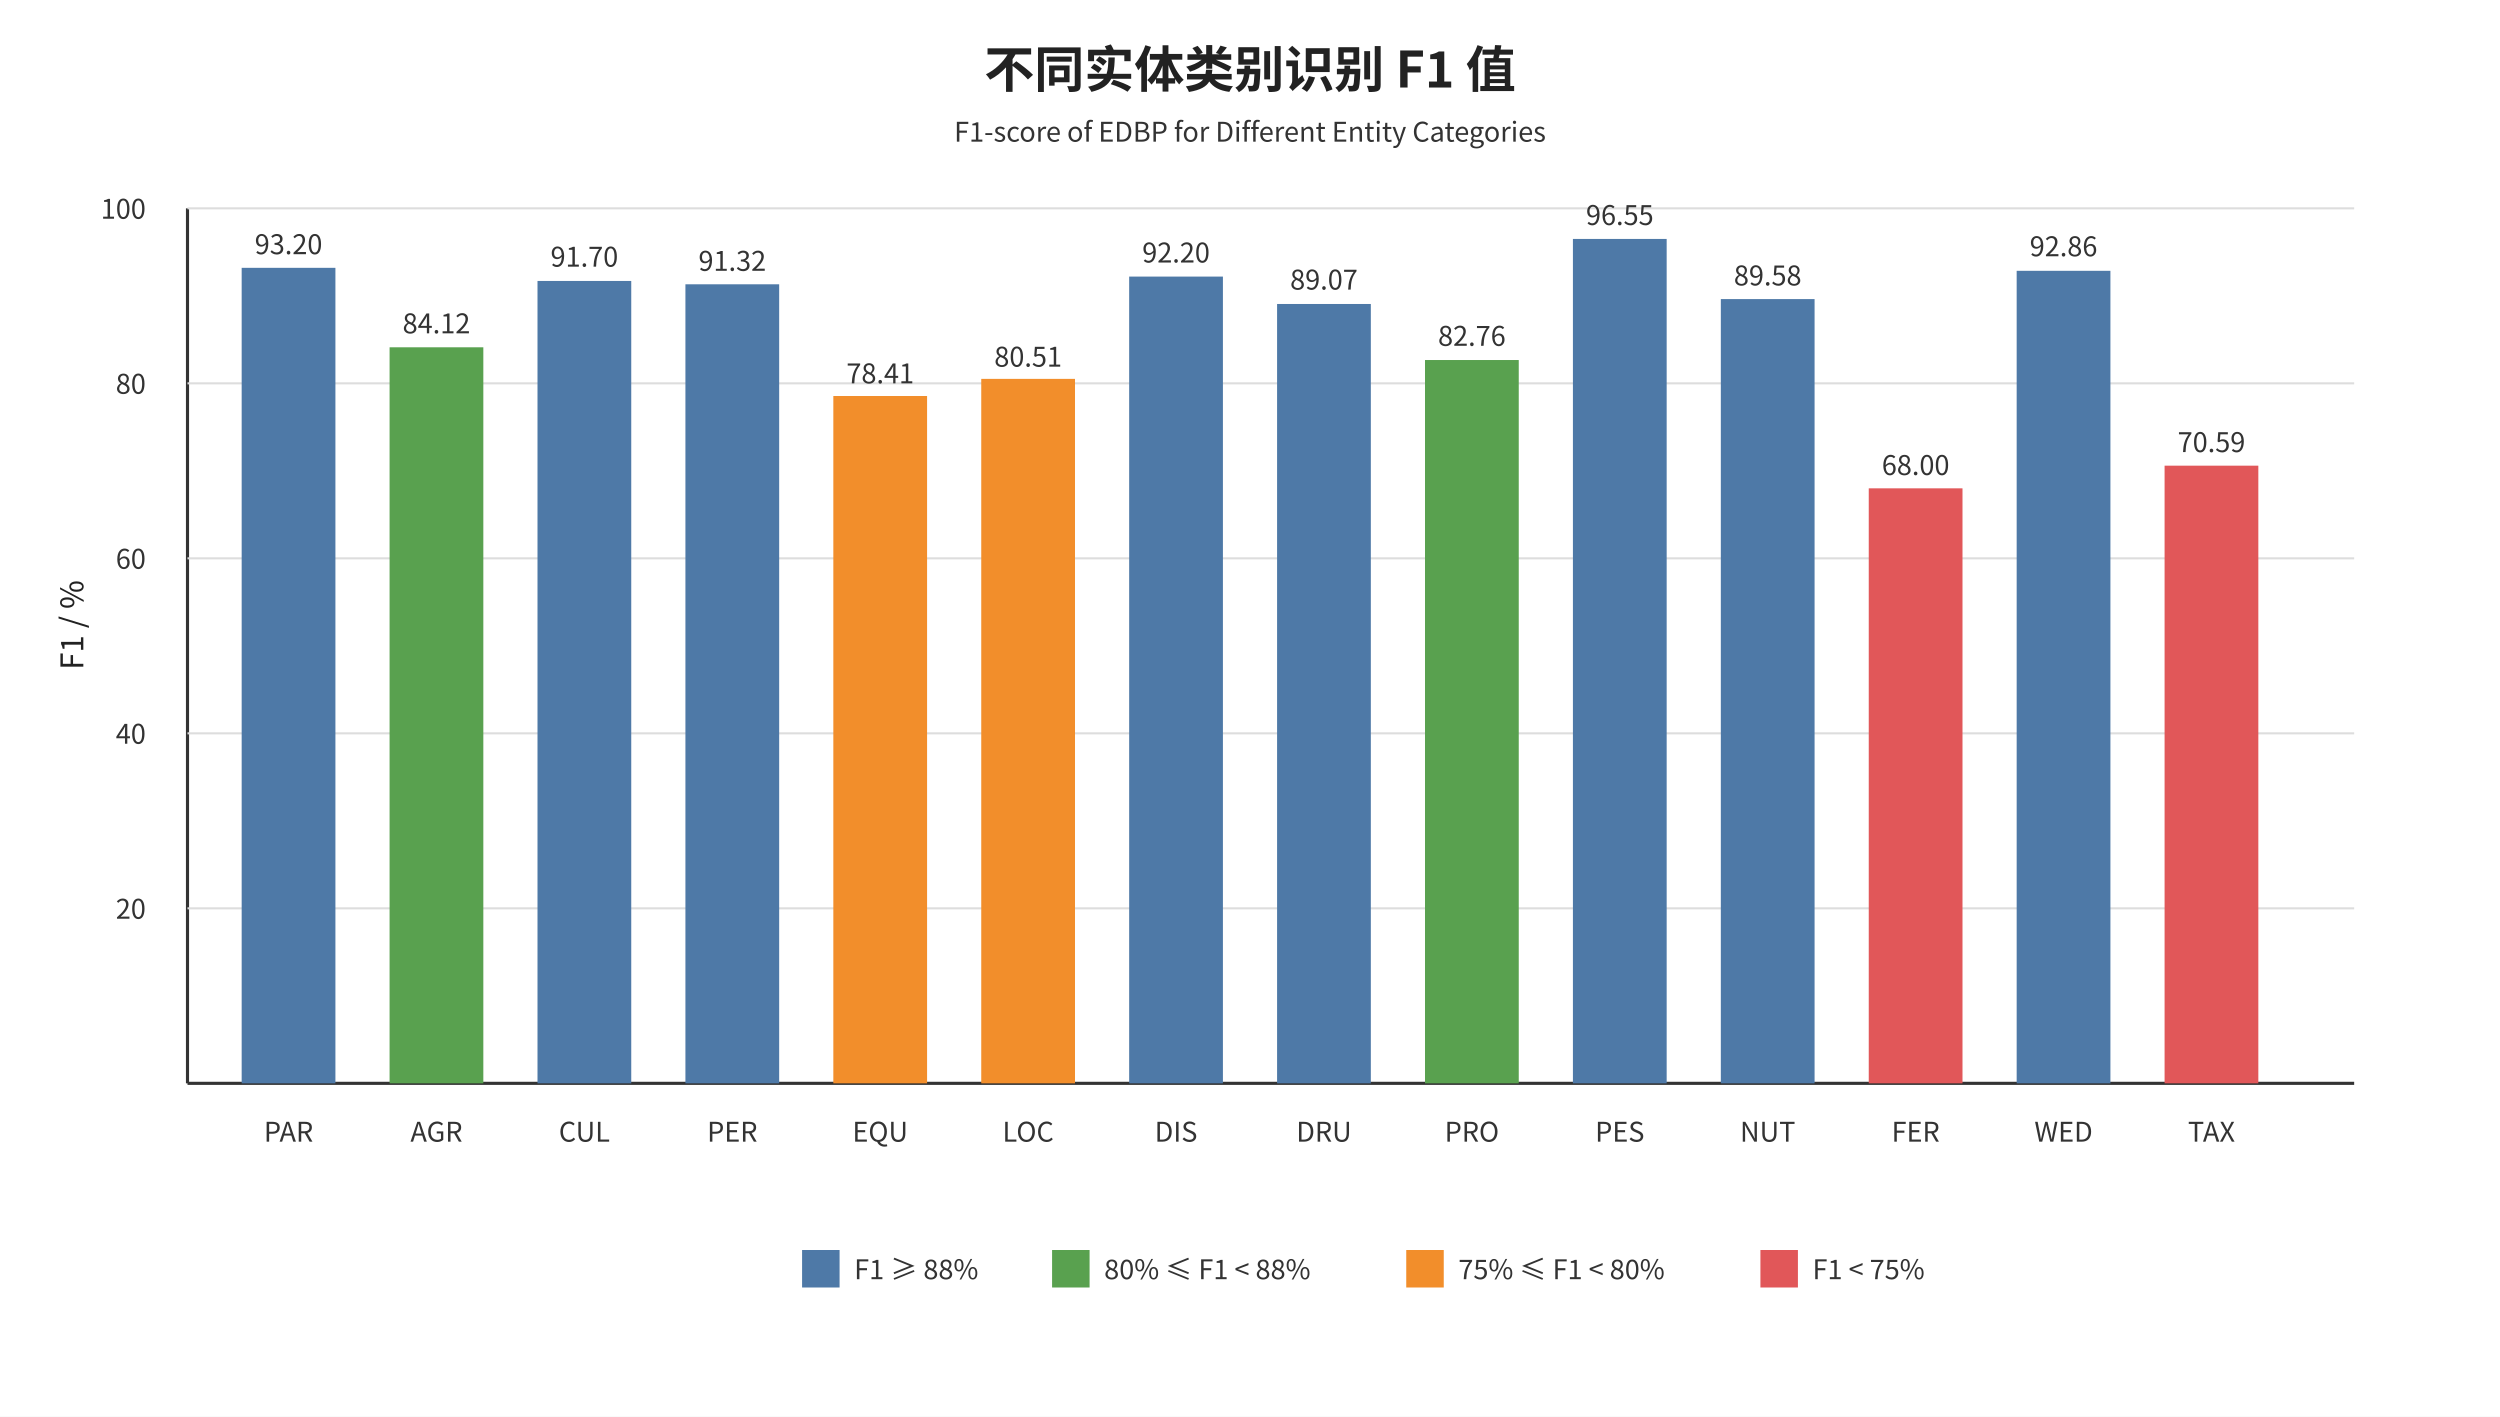
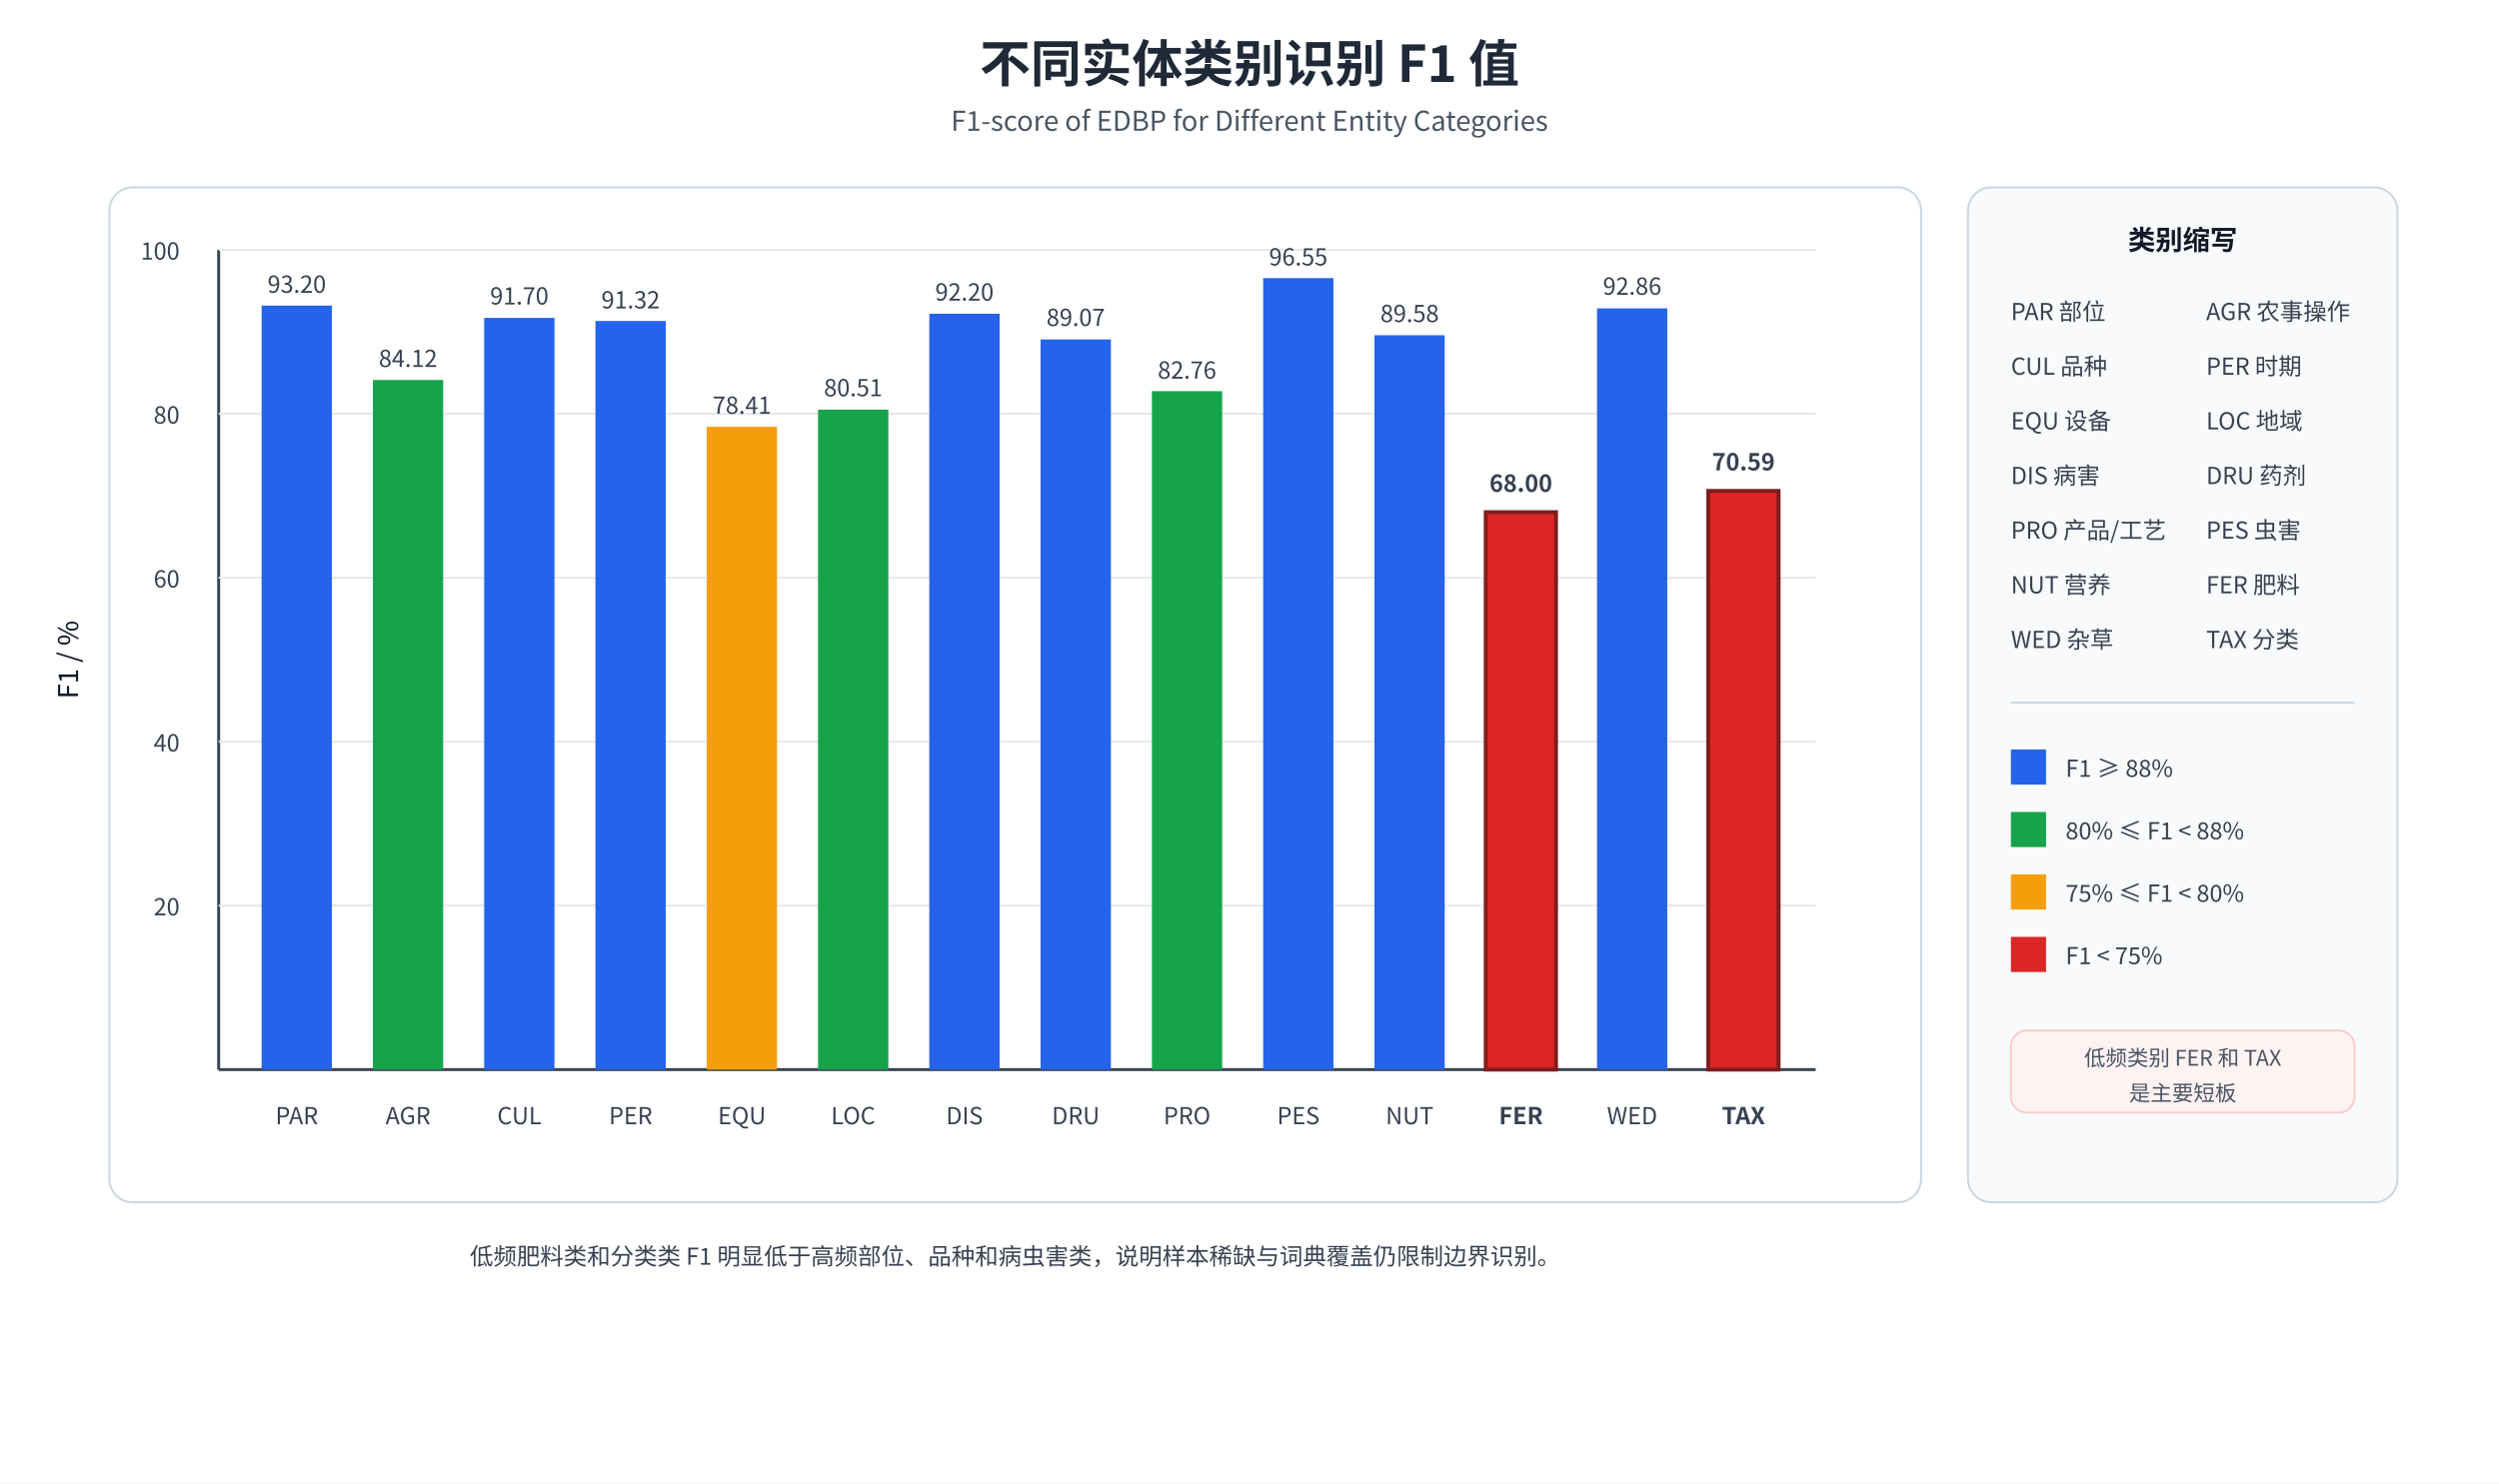
- <svg xmlns="http://www.w3.org/2000/svg" width="1200" height="680" viewBox="0 0 1200 680">
+ <svg xmlns="http://www.w3.org/2000/svg" width="1280" height="760" viewBox="0 0 1280 760">
  <defs>
    <style>
-       .title { font-family: "Noto Sans CJK SC", "Source Han Sans SC", "Microsoft YaHei", Arial, sans-serif; font-size: 24px; font-weight: 700; fill: #222; }
-       .label { font-family: "Noto Sans CJK SC", "Source Han Sans SC", "Microsoft YaHei", Arial, sans-serif; font-size: 15px; fill: #222; }
-       .small { font-family: "Noto Sans CJK SC", "Source Han Sans SC", "Microsoft YaHei", Arial, sans-serif; font-size: 13px; fill: #333; }
-       .axis { stroke: #333; stroke-width: 1.5; }
-       .grid { stroke: #ddd; stroke-width: 1; }
+       .title { font-family: "Noto Sans CJK SC", "Source Han Sans SC", "Microsoft YaHei", Arial, sans-serif; font-size: 26px; font-weight: 700; fill: #1f2937; }
+       .subtitle { font-family: "Noto Sans CJK SC", "Source Han Sans SC", "Microsoft YaHei", Arial, sans-serif; font-size: 14px; fill: #4b5563; }
+       .label { font-family: "Noto Sans CJK SC", "Source Han Sans SC", "Microsoft YaHei", Arial, sans-serif; font-size: 14px; fill: #111827; }
+       .small { font-family: "Noto Sans CJK SC", "Source Han Sans SC", "Microsoft YaHei", Arial, sans-serif; font-size: 12px; fill: #374151; }
+       .tiny { font-family: "Noto Sans CJK SC", "Source Han Sans SC", "Microsoft YaHei", Arial, sans-serif; font-size: 11px; fill: #4b5563; }
+       .axis { stroke: #374151; stroke-width: 1.5; }
+       .grid { stroke: #e5e7eb; stroke-width: 1; }
    </style>
  </defs>
-   <rect width="1200" height="680" fill="#fff" />
-   <text x="600" y="42" text-anchor="middle" class="title">不同实体类别识别 F1 值</text>
-   <text x="600" y="68" text-anchor="middle" class="small">F1-score of EDBP for Different Entity Categories</text>
-   <line x1="90" y1="520" x2="1130" y2="520" class="axis" />
-   <line x1="90" y1="100" x2="90" y2="520" class="axis" />
+   <rect width="1280" height="760" fill="#ffffff" />
+   <text x="640" y="42" text-anchor="middle" class="title">不同实体类别识别 F1 值</text>
+   <text x="640" y="67" text-anchor="middle" class="subtitle">F1-score of EDBP for Different Entity Categories</text>
+   <rect x="56" y="96" width="928" height="520" rx="12" fill="#ffffff" stroke="#cbd5e1" />
+   <line x1="112" y1="548" x2="930" y2="548" class="axis" />
+   <line x1="112" y1="128" x2="112" y2="548" class="axis" />
  <g>
-     <line x1="90" y1="436" x2="1130" y2="436" class="grid" />
-     <text x="70" y="441" text-anchor="end" class="small">20</text>
-     <line x1="90" y1="352" x2="1130" y2="352" class="grid" />
-     <text x="70" y="357" text-anchor="end" class="small">40</text>
-     <line x1="90" y1="268" x2="1130" y2="268" class="grid" />
-     <text x="70" y="273" text-anchor="end" class="small">60</text>
-     <line x1="90" y1="184" x2="1130" y2="184" class="grid" />
-     <text x="70" y="189" text-anchor="end" class="small">80</text>
-     <line x1="90" y1="100" x2="1130" y2="100" class="grid" />
-     <text x="70" y="105" text-anchor="end" class="small">100</text>
+     <line x1="112" y1="464" x2="930" y2="464" class="grid" />
+     <text x="92" y="469" text-anchor="end" class="small">20</text>
+     <line x1="112" y1="380" x2="930" y2="380" class="grid" />
+     <text x="92" y="385" text-anchor="end" class="small">40</text>
+     <line x1="112" y1="296" x2="930" y2="296" class="grid" />
+     <text x="92" y="301" text-anchor="end" class="small">60</text>
+     <line x1="112" y1="212" x2="930" y2="212" class="grid" />
+     <text x="92" y="217" text-anchor="end" class="small">80</text>
+     <line x1="112" y1="128" x2="930" y2="128" class="grid" />
+     <text x="92" y="133" text-anchor="end" class="small">100</text>
  </g>
-   <text x="40" y="300" transform="rotate(-90 40 300)" text-anchor="middle" class="label">F1 / %</text>
+   <text x="40" y="338" transform="rotate(-90 40 338)" text-anchor="middle" class="label">F1 / %</text>
  <g>
-     <rect x="116" y="128.56" width="45" height="391.44" fill="#4e79a7" />
-     <text x="138.5" y="122" text-anchor="middle" class="small">93.20</text>
-     <text x="138.5" y="548" text-anchor="middle" class="small">PAR</text>
-     <rect x="187" y="166.70" width="45" height="353.30" fill="#59a14f" />
-     <text x="209.5" y="160" text-anchor="middle" class="small">84.12</text>
-     <text x="209.5" y="548" text-anchor="middle" class="small">AGR</text>
-     <rect x="258" y="134.86" width="45" height="385.14" fill="#4e79a7" />
-     <text x="280.5" y="128" text-anchor="middle" class="small">91.70</text>
-     <text x="280.5" y="548" text-anchor="middle" class="small">CUL</text>
-     <rect x="329" y="136.46" width="45" height="383.54" fill="#4e79a7" />
-     <text x="351.5" y="130" text-anchor="middle" class="small">91.32</text>
-     <text x="351.5" y="548" text-anchor="middle" class="small">PER</text>
-     <rect x="400" y="190.08" width="45" height="329.92" fill="#f28e2b" />
-     <text x="422.5" y="184" text-anchor="middle" class="small">78.41</text>
-     <text x="422.5" y="548" text-anchor="middle" class="small">EQU</text>
-     <rect x="471" y="181.86" width="45" height="338.14" fill="#f28e2b" />
-     <text x="493.5" y="176" text-anchor="middle" class="small">80.51</text>
-     <text x="493.5" y="548" text-anchor="middle" class="small">LOC</text>
-     <rect x="542" y="132.76" width="45" height="387.24" fill="#4e79a7" />
-     <text x="564.5" y="126" text-anchor="middle" class="small">92.20</text>
-     <text x="564.5" y="548" text-anchor="middle" class="small">DIS</text>
-     <rect x="613" y="145.91" width="45" height="374.09" fill="#4e79a7" />
-     <text x="635.5" y="139" text-anchor="middle" class="small">89.07</text>
-     <text x="635.5" y="548" text-anchor="middle" class="small">DRU</text>
-     <rect x="684" y="172.81" width="45" height="347.19" fill="#59a14f" />
-     <text x="706.5" y="166" text-anchor="middle" class="small">82.76</text>
-     <text x="706.5" y="548" text-anchor="middle" class="small">PRO</text>
-     <rect x="755" y="114.69" width="45" height="405.31" fill="#4e79a7" />
-     <text x="777.5" y="108" text-anchor="middle" class="small">96.55</text>
-     <text x="777.5" y="548" text-anchor="middle" class="small">PES</text>
-     <rect x="826" y="143.56" width="45" height="376.44" fill="#4e79a7" />
-     <text x="848.5" y="137" text-anchor="middle" class="small">89.58</text>
-     <text x="848.5" y="548" text-anchor="middle" class="small">NUT</text>
-     <rect x="897" y="234.40" width="45" height="285.60" fill="#e15759" />
-     <text x="919.5" y="228" text-anchor="middle" class="small">68.00</text>
-     <text x="919.5" y="548" text-anchor="middle" class="small">FER</text>
-     <rect x="968" y="129.99" width="45" height="390.01" fill="#4e79a7" />
-     <text x="990.5" y="123" text-anchor="middle" class="small">92.86</text>
-     <text x="990.5" y="548" text-anchor="middle" class="small">WED</text>
-     <rect x="1039" y="223.52" width="45" height="296.48" fill="#e15759" />
-     <text x="1061.5" y="217" text-anchor="middle" class="small">70.59</text>
-     <text x="1061.5" y="548" text-anchor="middle" class="small">TAX</text>
+     <rect x="134" y="156.56" width="36" height="391.44" fill="#2563eb" />
+     <text x="152" y="150" text-anchor="middle" class="small">93.20</text>
+     <text x="152" y="576" text-anchor="middle" class="small">PAR</text>
+     <rect x="191" y="194.70" width="36" height="353.30" fill="#16a34a" />
+     <text x="209" y="188" text-anchor="middle" class="small">84.12</text>
+     <text x="209" y="576" text-anchor="middle" class="small">AGR</text>
+     <rect x="248" y="162.86" width="36" height="385.14" fill="#2563eb" />
+     <text x="266" y="156" text-anchor="middle" class="small">91.70</text>
+     <text x="266" y="576" text-anchor="middle" class="small">CUL</text>
+     <rect x="305" y="164.46" width="36" height="383.54" fill="#2563eb" />
+     <text x="323" y="158" text-anchor="middle" class="small">91.32</text>
+     <text x="323" y="576" text-anchor="middle" class="small">PER</text>
+     <rect x="362" y="218.68" width="36" height="329.32" fill="#f59e0b" />
+     <text x="380" y="212" text-anchor="middle" class="small">78.41</text>
+     <text x="380" y="576" text-anchor="middle" class="small">EQU</text>
+     <rect x="419" y="209.86" width="36" height="338.14" fill="#16a34a" />
+     <text x="437" y="203" text-anchor="middle" class="small">80.51</text>
+     <text x="437" y="576" text-anchor="middle" class="small">LOC</text>
+     <rect x="476" y="160.76" width="36" height="387.24" fill="#2563eb" />
+     <text x="494" y="154" text-anchor="middle" class="small">92.20</text>
+     <text x="494" y="576" text-anchor="middle" class="small">DIS</text>
+     <rect x="533" y="173.91" width="36" height="374.09" fill="#2563eb" />
+     <text x="551" y="167" text-anchor="middle" class="small">89.07</text>
+     <text x="551" y="576" text-anchor="middle" class="small">DRU</text>
+     <rect x="590" y="200.41" width="36" height="347.59" fill="#16a34a" />
+     <text x="608" y="194" text-anchor="middle" class="small">82.76</text>
+     <text x="608" y="576" text-anchor="middle" class="small">PRO</text>
+     <rect x="647" y="142.49" width="36" height="405.51" fill="#2563eb" />
+     <text x="665" y="136" text-anchor="middle" class="small">96.55</text>
+     <text x="665" y="576" text-anchor="middle" class="small">PES</text>
+     <rect x="704" y="171.76" width="36" height="376.24" fill="#2563eb" />
+     <text x="722" y="165" text-anchor="middle" class="small">89.58</text>
+     <text x="722" y="576" text-anchor="middle" class="small">NUT</text>
+     <rect x="761" y="262.40" width="36" height="285.60" fill="#dc2626" stroke="#7f1d1d" stroke-width="2" />
+     <text x="779" y="252" text-anchor="middle" class="small" font-weight="700">68.00</text>
+     <text x="779" y="576" text-anchor="middle" class="small" font-weight="700">FER</text>
+     <rect x="818" y="157.99" width="36" height="390.01" fill="#2563eb" />
+     <text x="836" y="151" text-anchor="middle" class="small">92.86</text>
+     <text x="836" y="576" text-anchor="middle" class="small">WED</text>
+     <rect x="875" y="251.52" width="36" height="296.48" fill="#dc2626" stroke="#7f1d1d" stroke-width="2" />
+     <text x="893" y="241" text-anchor="middle" class="small" font-weight="700">70.59</text>
+     <text x="893" y="576" text-anchor="middle" class="small" font-weight="700">TAX</text>
  </g>
-   <g>
-     <rect x="385" y="600" width="18" height="18" fill="#4e79a7" />
-     <text x="410" y="614" class="small">F1 ≥ 88%</text>
-     <rect x="505" y="600" width="18" height="18" fill="#59a14f" />
-     <text x="530" y="614" class="small">80% ≤ F1 &lt; 88%</text>
-     <rect x="675" y="600" width="18" height="18" fill="#f28e2b" />
-     <text x="700" y="614" class="small">75% ≤ F1 &lt; 80%</text>
-     <rect x="845" y="600" width="18" height="18" fill="#e15759" />
-     <text x="870" y="614" class="small">F1 &lt; 75%</text>
+   <rect x="1008" y="96" width="220" height="520" rx="12" fill="#f8fafc" stroke="#cbd5e1" />
+   <text x="1118" y="128" text-anchor="middle" class="label" font-weight="700">类别缩写</text>
+   <g class="small">
+     <text x="1030" y="164">PAR 部位</text>
+     <text x="1130" y="164">AGR 农事操作</text>
+     <text x="1030" y="192">CUL 品种</text>
+     <text x="1130" y="192">PER 时期</text>
+     <text x="1030" y="220">EQU 设备</text>
+     <text x="1130" y="220">LOC 地域</text>
+     <text x="1030" y="248">DIS 病害</text>
+     <text x="1130" y="248">DRU 药剂</text>
+     <text x="1030" y="276">PRO 产品/工艺</text>
+     <text x="1130" y="276">PES 虫害</text>
+     <text x="1030" y="304">NUT 营养</text>
+     <text x="1130" y="304">FER 肥料</text>
+     <text x="1030" y="332">WED 杂草</text>
+     <text x="1130" y="332">TAX 分类</text>
  </g>
+   <line x1="1030" y1="360" x2="1206" y2="360" stroke="#cbd5e1" />
+   <rect x="1030" y="384" width="18" height="18" fill="#2563eb" />
+   <text x="1058" y="398" class="small">F1 ≥ 88%</text>
+   <rect x="1030" y="416" width="18" height="18" fill="#16a34a" />
+   <text x="1058" y="430" class="small">80% ≤ F1 &lt; 88%</text>
+   <rect x="1030" y="448" width="18" height="18" fill="#f59e0b" />
+   <text x="1058" y="462" class="small">75% ≤ F1 &lt; 80%</text>
+   <rect x="1030" y="480" width="18" height="18" fill="#dc2626" />
+   <text x="1058" y="494" class="small">F1 &lt; 75%</text>
+   <rect x="1030" y="528" width="176" height="42" rx="8" fill="#fef2f2" stroke="#fecaca" />
+   <text x="1118" y="546" text-anchor="middle" class="tiny">低频类别 FER 和 TAX</text>
+   <text x="1118" y="564" text-anchor="middle" class="tiny">是主要短板</text>
+   <text x="520" y="648" text-anchor="middle" class="small">低频肥料类和分类类 F1 明显低于高频部位、品种和病虫害类，说明样本稀缺与词典覆盖仍限制边界识别。</text>
</svg>
